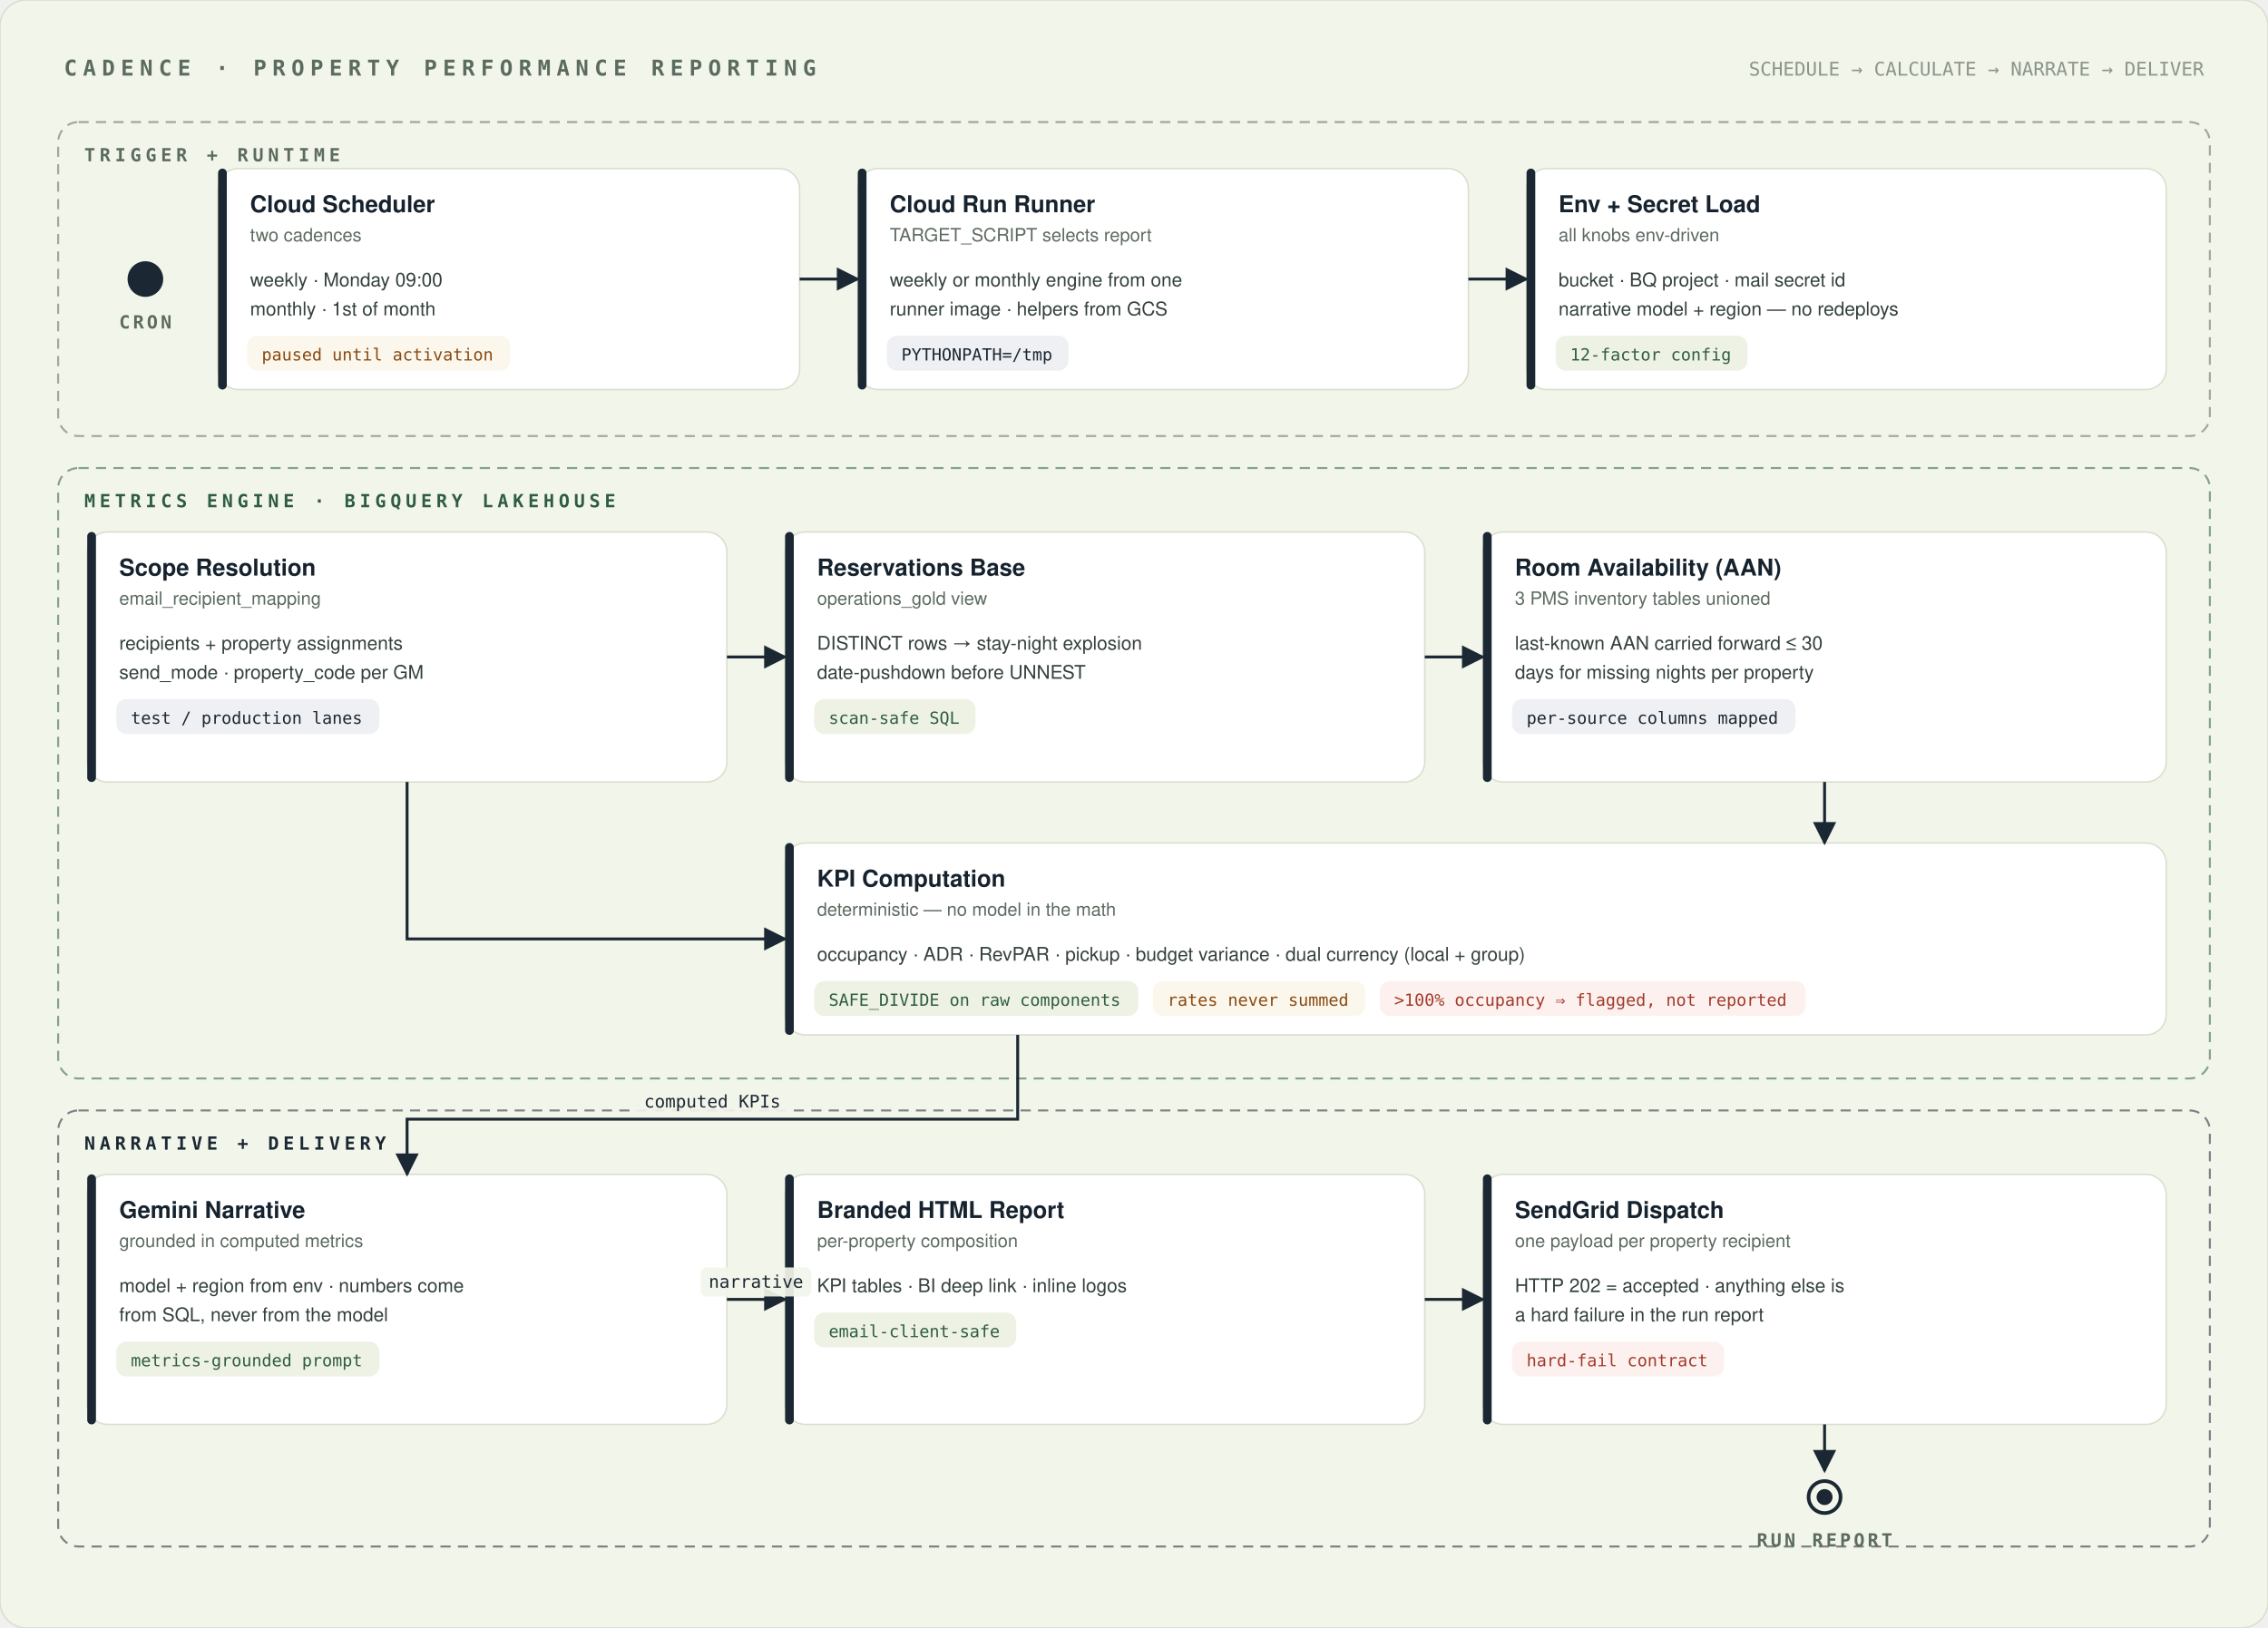
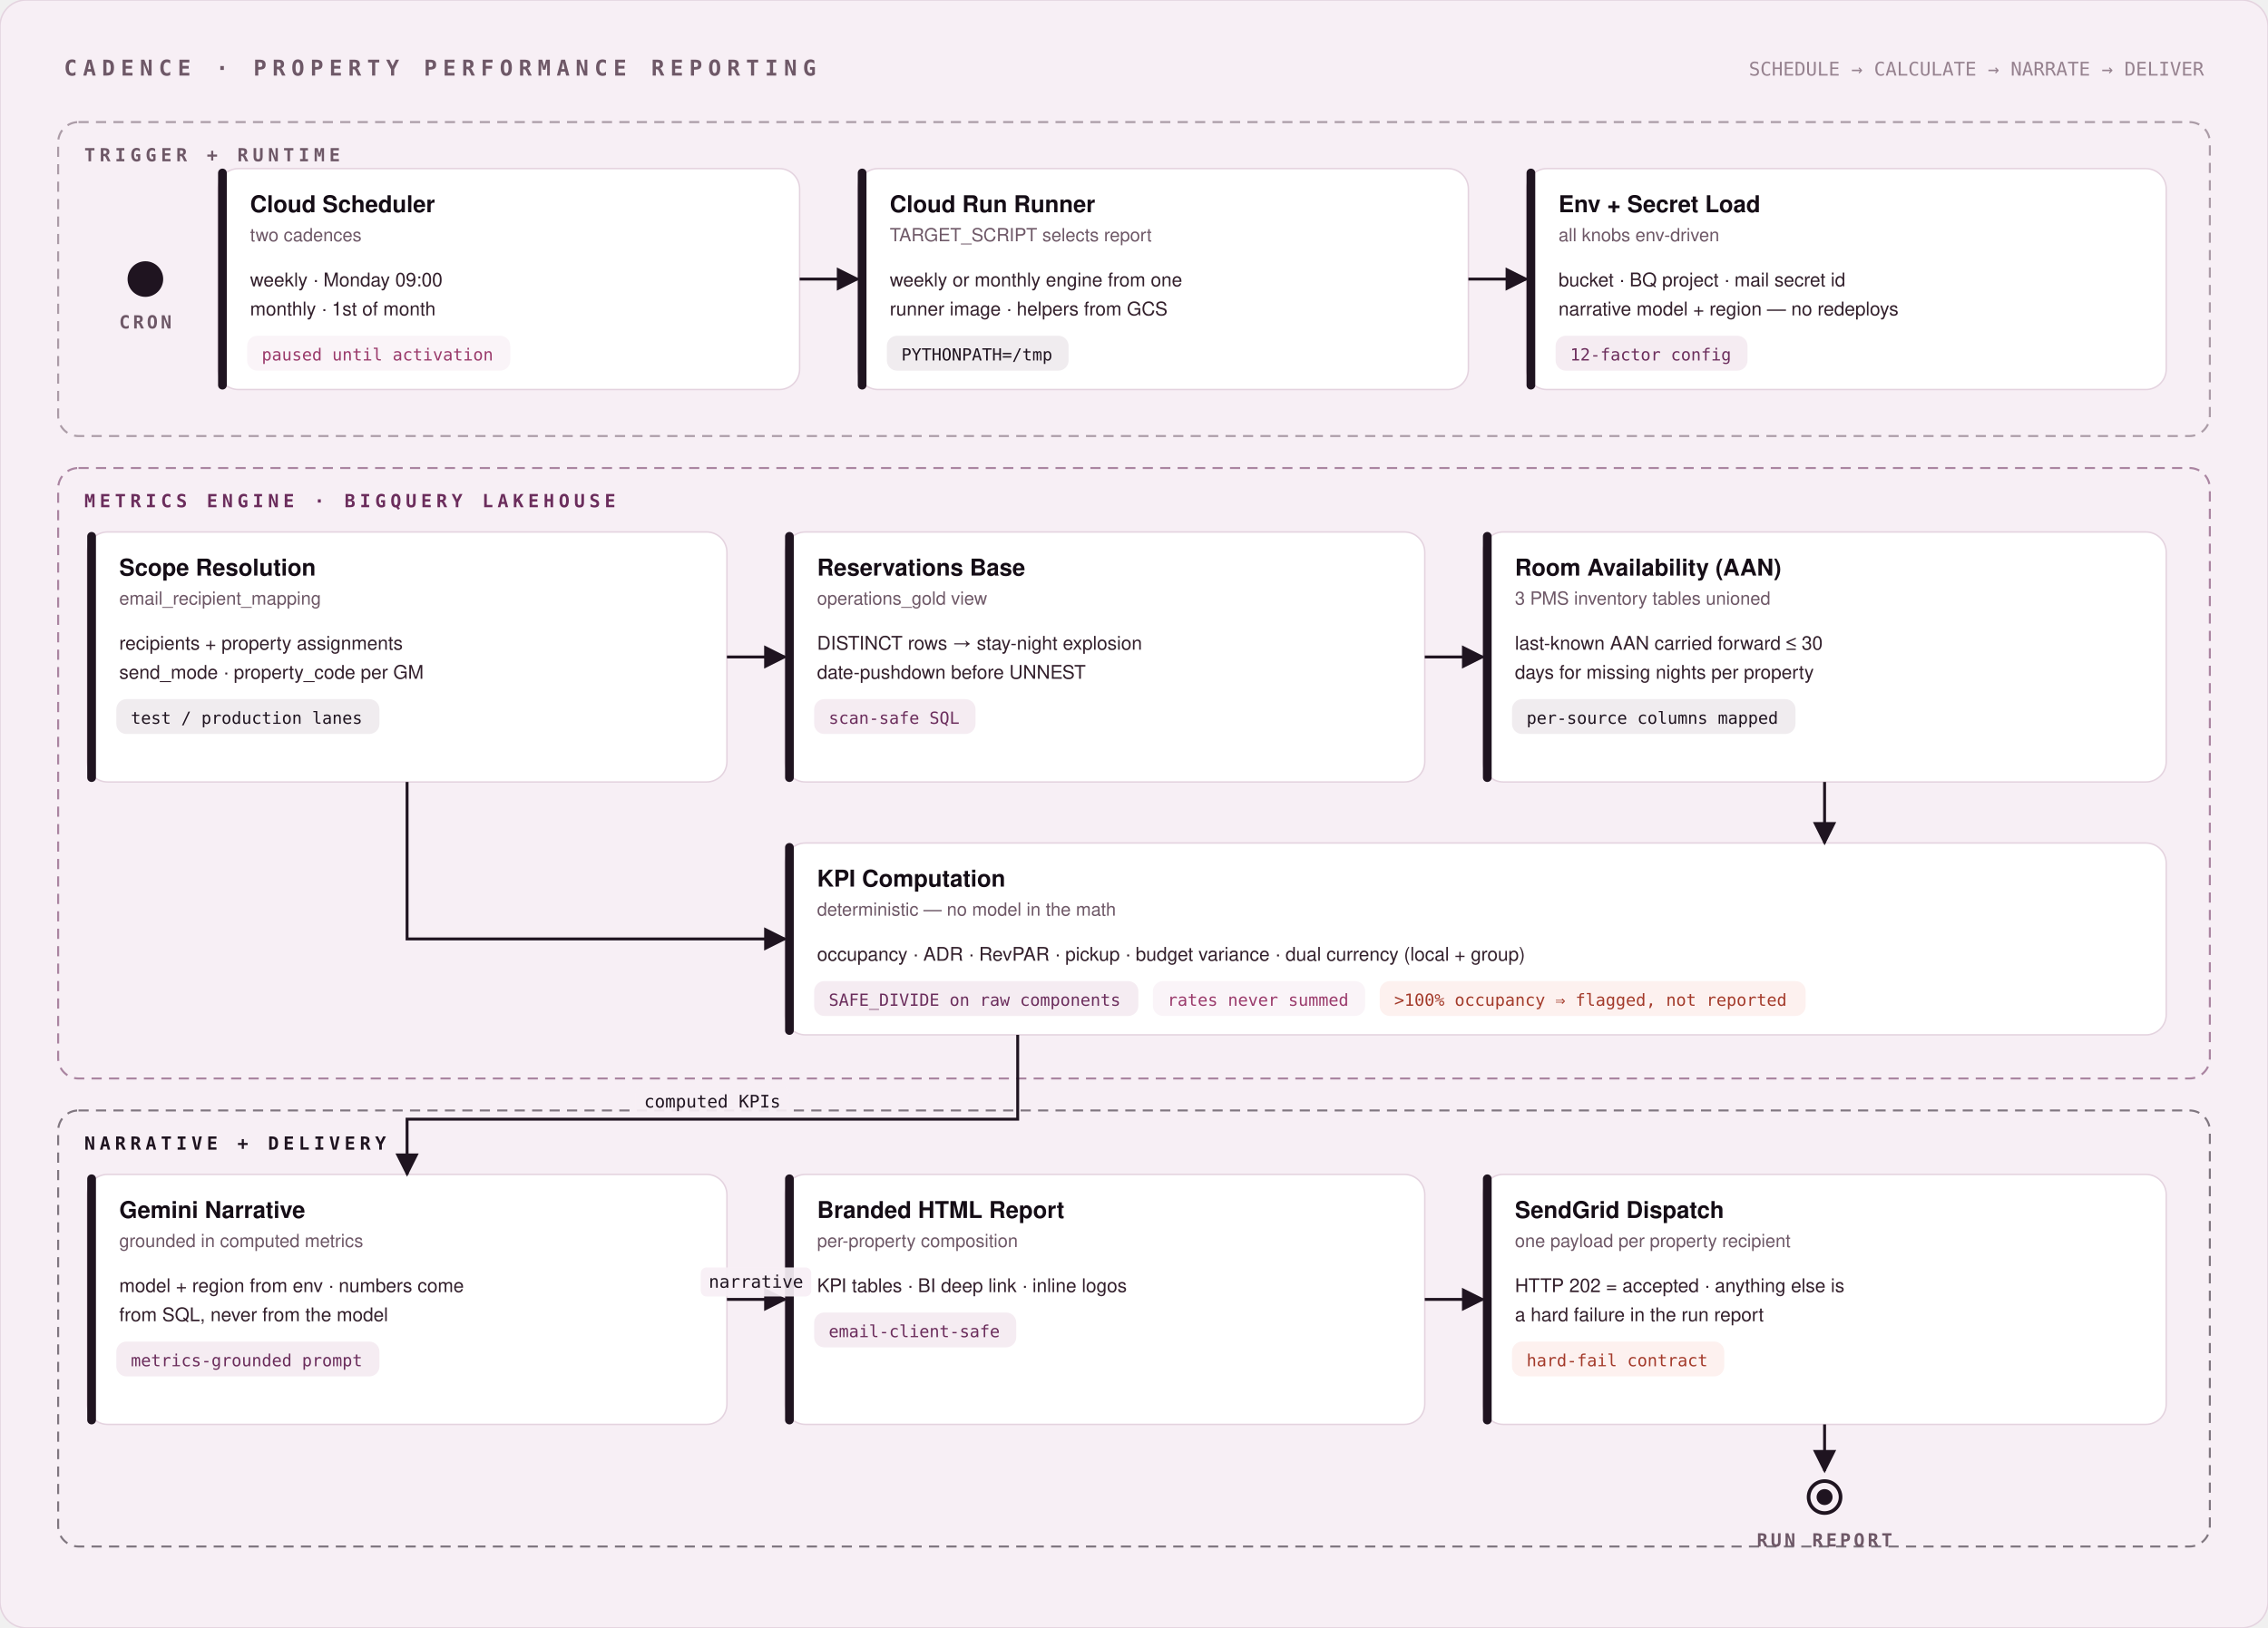
<svg xmlns="http://www.w3.org/2000/svg" viewBox="0 0 1560 1120" font-family="IBM Plex Sans, -apple-system, Segoe UI, Helvetica, Arial, sans-serif">
  <defs>
    <marker id="arr" viewBox="0 0 10 10" refX="9" refY="5" markerWidth="8" markerHeight="8" orient="auto-start-reverse">
-       <path d="M0,0 L10,5 L0,10 z" fill="#1b2733" />
+       <path d="M0,0 L10,5 L0,10 z" fill="#1f1420" />
    </marker>
    <marker id="arrg" viewBox="0 0 10 10" refX="9" refY="5" markerWidth="8" markerHeight="8" orient="auto-start-reverse">
-       <path d="M0,0 L10,5 L0,10 z" fill="#2e5d43" />
+       <path d="M0,0 L10,5 L0,10 z" fill="#6b2d5c" />
    </marker>
    <marker id="arra" viewBox="0 0 10 10" refX="9" refY="5" markerWidth="8" markerHeight="8" orient="auto-start-reverse">
-       <path d="M0,0 L10,5 L0,10 z" fill="#8a4a12" />
+       <path d="M0,0 L10,5 L0,10 z" fill="#9a3a6b" />
    </marker>
    <marker id="arrr" viewBox="0 0 10 10" refX="9" refY="5" markerWidth="8" markerHeight="8" orient="auto-start-reverse">
      <path d="M0,0 L10,5 L0,10 z" fill="#a33a2a" />
    </marker>
  </defs>
-   <rect x="0" y="0" width="1560" height="1120" rx="18" fill="#f2f5ea" stroke="#d8dfcd" />
-   <text x="44" y="52" font-size="15" letter-spacing="4" fill="#5c6b60" font-family="IBM Plex Mono, ui-monospace, Menlo, monospace" font-weight="600">CADENCE · PROPERTY PERFORMANCE REPORTING</text>
-   <text x="1516" y="52" text-anchor="end" font-size="13" fill="#8a958b" font-family="IBM Plex Mono, ui-monospace, Menlo, monospace">SCHEDULE → CALCULATE → NARRATE → DELIVER</text>
-   <rect x="40" y="84" width="1480" height="216" rx="14" fill="none" stroke="#5c6b60" stroke-width="1.4" opacity="0.55" stroke-dasharray="7 5" />
-   <text x="58" y="111" font-size="12.5" letter-spacing="3" fill="#5c6b60" font-family="IBM Plex Mono, ui-monospace, Menlo, monospace" font-weight="600">TRIGGER + RUNTIME</text>
-   <circle cx="100" cy="192" r="11" fill="#1b2733" stroke="#1b2733" stroke-width="2.5" />
-   <text x="100" y="226" text-anchor="middle" font-size="12.5" letter-spacing="2" fill="#5c6b60" font-family="IBM Plex Mono, ui-monospace, Menlo, monospace" font-weight="600">CRON</text>
-   <rect x="150" y="116" width="400" height="152" rx="14" fill="#ffffff" stroke="#d8dfcd" />
-   <rect x="150" y="116" width="6" height="152" rx="3" fill="#1b2733" />
-   <text x="172" y="146" font-size="16" font-weight="700" fill="#16232e">Cloud Scheduler</text>
-   <text x="172" y="166" font-size="12.5" fill="#5c6b60">two cadences</text>
-   <text x="172" y="197" font-size="13" fill="#33413a">weekly · Monday 09:00</text>
-   <text x="172" y="217" font-size="13" fill="#33413a">monthly · 1st of month</text>
-   <rect x="170" y="231" width="181" height="24" rx="7" fill="#fbf7ec" />
-   <text x="180" y="248" font-size="11.5" fill="#8a4a12" font-family="IBM Plex Mono, ui-monospace, Menlo, monospace">paused until activation</text>
-   <rect x="590" y="116" width="420" height="152" rx="14" fill="#ffffff" stroke="#d8dfcd" />
-   <rect x="590" y="116" width="6" height="152" rx="3" fill="#1b2733" />
-   <text x="612" y="146" font-size="16" font-weight="700" fill="#16232e">Cloud Run Runner</text>
-   <text x="612" y="166" font-size="12.5" fill="#5c6b60">TARGET_SCRIPT selects report</text>
-   <text x="612" y="197" font-size="13" fill="#33413a">weekly or monthly engine from one</text>
-   <text x="612" y="217" font-size="13" fill="#33413a">runner image · helpers from GCS</text>
-   <rect x="610" y="231" width="125" height="24" rx="7" fill="#eef0f3" />
-   <text x="620" y="248" font-size="11.5" fill="#1b2733" font-family="IBM Plex Mono, ui-monospace, Menlo, monospace">PYTHONPATH=/tmp</text>
-   <rect x="1050" y="116" width="440" height="152" rx="14" fill="#ffffff" stroke="#d8dfcd" />
-   <rect x="1050" y="116" width="6" height="152" rx="3" fill="#1b2733" />
-   <text x="1072" y="146" font-size="16" font-weight="700" fill="#16232e">Env + Secret Load</text>
-   <text x="1072" y="166" font-size="12.5" fill="#5c6b60">all knobs env-driven</text>
-   <text x="1072" y="197" font-size="13" fill="#33413a">bucket · BQ project · mail secret id</text>
-   <text x="1072" y="217" font-size="13" fill="#33413a">narrative model + region — no redeploys</text>
-   <rect x="1070" y="231" width="132" height="24" rx="7" fill="#eef2e4" />
-   <text x="1080" y="248" font-size="11.5" fill="#2e5d43" font-family="IBM Plex Mono, ui-monospace, Menlo, monospace">12-factor config</text>
-   <polyline points="550,192 590,192" fill="none" stroke="#1b2733" stroke-width="2" marker-end="url(#arr)" />
-   <polyline points="1010,192 1050,192" fill="none" stroke="#1b2733" stroke-width="2" marker-end="url(#arr)" />
-   <rect x="40" y="322" width="1480" height="420" rx="14" fill="none" stroke="#2e5d43" stroke-width="1.4" opacity="0.55" stroke-dasharray="7 5" />
-   <text x="58" y="349" font-size="12.5" letter-spacing="3" fill="#2e5d43" font-family="IBM Plex Mono, ui-monospace, Menlo, monospace" font-weight="600">METRICS ENGINE · BIGQUERY LAKEHOUSE</text>
-   <rect x="60" y="366" width="440" height="172" rx="14" fill="#ffffff" stroke="#d8dfcd" />
-   <rect x="60" y="366" width="6" height="172" rx="3" fill="#1b2733" />
-   <text x="82" y="396" font-size="16" font-weight="700" fill="#16232e">Scope Resolution</text>
-   <text x="82" y="416" font-size="12.5" fill="#5c6b60">email_recipient_mapping</text>
-   <text x="82" y="447" font-size="13" fill="#33413a">recipients + property assignments</text>
-   <text x="82" y="467" font-size="13" fill="#33413a">send_mode · property_code per GM</text>
-   <rect x="80" y="481" width="181" height="24" rx="7" fill="#eef0f3" />
-   <text x="90" y="498" font-size="11.5" fill="#1b2733" font-family="IBM Plex Mono, ui-monospace, Menlo, monospace">test / production lanes</text>
-   <rect x="540" y="366" width="440" height="172" rx="14" fill="#ffffff" stroke="#d8dfcd" />
-   <rect x="540" y="366" width="6" height="172" rx="3" fill="#1b2733" />
-   <text x="562" y="396" font-size="16" font-weight="700" fill="#16232e">Reservations Base</text>
-   <text x="562" y="416" font-size="12.5" fill="#5c6b60">operations_gold view</text>
-   <text x="562" y="447" font-size="13" fill="#33413a">DISTINCT rows → stay-night explosion</text>
-   <text x="562" y="467" font-size="13" fill="#33413a">date-pushdown before UNNEST</text>
-   <rect x="560" y="481" width="111" height="24" rx="7" fill="#eef2e4" />
-   <text x="570" y="498" font-size="11.5" fill="#2e5d43" font-family="IBM Plex Mono, ui-monospace, Menlo, monospace">scan-safe SQL</text>
-   <rect x="1020" y="366" width="470" height="172" rx="14" fill="#ffffff" stroke="#d8dfcd" />
-   <rect x="1020" y="366" width="6" height="172" rx="3" fill="#1b2733" />
-   <text x="1042" y="396" font-size="16" font-weight="700" fill="#16232e">Room Availability (AAN)</text>
-   <text x="1042" y="416" font-size="12.5" fill="#5c6b60">3 PMS inventory tables unioned</text>
-   <text x="1042" y="447" font-size="13" fill="#33413a">last-known AAN carried forward ≤ 30</text>
-   <text x="1042" y="467" font-size="13" fill="#33413a">days for missing nights per property</text>
-   <rect x="1040" y="481" width="195" height="24" rx="7" fill="#eef0f3" />
-   <text x="1050" y="498" font-size="11.5" fill="#1b2733" font-family="IBM Plex Mono, ui-monospace, Menlo, monospace">per-source columns mapped</text>
-   <polyline points="500,452 540,452" fill="none" stroke="#1b2733" stroke-width="2" marker-end="url(#arr)" />
-   <polyline points="980,452 1020,452" fill="none" stroke="#1b2733" stroke-width="2" marker-end="url(#arr)" />
-   <rect x="540" y="580" width="950" height="132" rx="14" fill="#ffffff" stroke="#d8dfcd" />
-   <rect x="540" y="580" width="6" height="132" rx="3" fill="#1b2733" />
-   <text x="562" y="610" font-size="16" font-weight="700" fill="#16232e">KPI Computation</text>
-   <text x="562" y="630" font-size="12.5" fill="#5c6b60">deterministic — no model in the math</text>
-   <text x="562" y="661" font-size="13" fill="#33413a">occupancy · ADR · RevPAR · pickup · budget variance · dual currency (local + group)</text>
-   <rect x="560" y="675" width="223" height="24" rx="7" fill="#eef2e4" />
-   <text x="570" y="692" font-size="11.5" fill="#2e5d43" font-family="IBM Plex Mono, ui-monospace, Menlo, monospace">SAFE_DIVIDE on raw components</text>
-   <rect x="793" y="675" width="146" height="24" rx="7" fill="#fbf7ec" />
-   <text x="803" y="692" font-size="11.5" fill="#8a4a12" font-family="IBM Plex Mono, ui-monospace, Menlo, monospace">rates never summed</text>
+   <rect x="0" y="0" width="1560" height="1120" rx="18" fill="#f7eff5" stroke="#e4d3df" />
+   <text x="44" y="52" font-size="15" letter-spacing="4" fill="#6e5867" font-family="IBM Plex Mono, ui-monospace, Menlo, monospace" font-weight="600">CADENCE · PROPERTY PERFORMANCE REPORTING</text>
+   <text x="1516" y="52" text-anchor="end" font-size="13" fill="#96828f" font-family="IBM Plex Mono, ui-monospace, Menlo, monospace">SCHEDULE → CALCULATE → NARRATE → DELIVER</text>
+   <rect x="40" y="84" width="1480" height="216" rx="14" fill="none" stroke="#6e5867" stroke-width="1.4" opacity="0.55" stroke-dasharray="7 5" />
+   <text x="58" y="111" font-size="12.5" letter-spacing="3" fill="#6e5867" font-family="IBM Plex Mono, ui-monospace, Menlo, monospace" font-weight="600">TRIGGER + RUNTIME</text>
+   <circle cx="100" cy="192" r="11" fill="#1f1420" stroke="#1f1420" stroke-width="2.5" />
+   <text x="100" y="226" text-anchor="middle" font-size="12.5" letter-spacing="2" fill="#6e5867" font-family="IBM Plex Mono, ui-monospace, Menlo, monospace" font-weight="600">CRON</text>
+   <rect x="150" y="116" width="400" height="152" rx="14" fill="#ffffff" stroke="#e4d3df" />
+   <rect x="150" y="116" width="6" height="152" rx="3" fill="#1f1420" />
+   <text x="172" y="146" font-size="16" font-weight="700" fill="#150d16">Cloud Scheduler</text>
+   <text x="172" y="166" font-size="12.5" fill="#6e5867">two cadences</text>
+   <text x="172" y="197" font-size="13" fill="#33202c">weekly · Monday 09:00</text>
+   <text x="172" y="217" font-size="13" fill="#33202c">monthly · 1st of month</text>
+   <rect x="170" y="231" width="181" height="24" rx="7" fill="#faf4f8" />
+   <text x="180" y="248" font-size="11.5" fill="#9a3a6b" font-family="IBM Plex Mono, ui-monospace, Menlo, monospace">paused until activation</text>
+   <rect x="590" y="116" width="420" height="152" rx="14" fill="#ffffff" stroke="#e4d3df" />
+   <rect x="590" y="116" width="6" height="152" rx="3" fill="#1f1420" />
+   <text x="612" y="146" font-size="16" font-weight="700" fill="#150d16">Cloud Run Runner</text>
+   <text x="612" y="166" font-size="12.5" fill="#6e5867">TARGET_SCRIPT selects report</text>
+   <text x="612" y="197" font-size="13" fill="#33202c">weekly or monthly engine from one</text>
+   <text x="612" y="217" font-size="13" fill="#33202c">runner image · helpers from GCS</text>
+   <rect x="610" y="231" width="125" height="24" rx="7" fill="#f0ecef" />
+   <text x="620" y="248" font-size="11.5" fill="#1f1420" font-family="IBM Plex Mono, ui-monospace, Menlo, monospace">PYTHONPATH=/tmp</text>
+   <rect x="1050" y="116" width="440" height="152" rx="14" fill="#ffffff" stroke="#e4d3df" />
+   <rect x="1050" y="116" width="6" height="152" rx="3" fill="#1f1420" />
+   <text x="1072" y="146" font-size="16" font-weight="700" fill="#150d16">Env + Secret Load</text>
+   <text x="1072" y="166" font-size="12.5" fill="#6e5867">all knobs env-driven</text>
+   <text x="1072" y="197" font-size="13" fill="#33202c">bucket · BQ project · mail secret id</text>
+   <text x="1072" y="217" font-size="13" fill="#33202c">narrative model + region — no redeploys</text>
+   <rect x="1070" y="231" width="132" height="24" rx="7" fill="#f5ecf2" />
+   <text x="1080" y="248" font-size="11.5" fill="#6b2d5c" font-family="IBM Plex Mono, ui-monospace, Menlo, monospace">12-factor config</text>
+   <polyline points="550,192 590,192" fill="none" stroke="#1f1420" stroke-width="2" marker-end="url(#arr)" />
+   <polyline points="1010,192 1050,192" fill="none" stroke="#1f1420" stroke-width="2" marker-end="url(#arr)" />
+   <rect x="40" y="322" width="1480" height="420" rx="14" fill="none" stroke="#6b2d5c" stroke-width="1.4" opacity="0.55" stroke-dasharray="7 5" />
+   <text x="58" y="349" font-size="12.5" letter-spacing="3" fill="#6b2d5c" font-family="IBM Plex Mono, ui-monospace, Menlo, monospace" font-weight="600">METRICS ENGINE · BIGQUERY LAKEHOUSE</text>
+   <rect x="60" y="366" width="440" height="172" rx="14" fill="#ffffff" stroke="#e4d3df" />
+   <rect x="60" y="366" width="6" height="172" rx="3" fill="#1f1420" />
+   <text x="82" y="396" font-size="16" font-weight="700" fill="#150d16">Scope Resolution</text>
+   <text x="82" y="416" font-size="12.5" fill="#6e5867">email_recipient_mapping</text>
+   <text x="82" y="447" font-size="13" fill="#33202c">recipients + property assignments</text>
+   <text x="82" y="467" font-size="13" fill="#33202c">send_mode · property_code per GM</text>
+   <rect x="80" y="481" width="181" height="24" rx="7" fill="#f0ecef" />
+   <text x="90" y="498" font-size="11.5" fill="#1f1420" font-family="IBM Plex Mono, ui-monospace, Menlo, monospace">test / production lanes</text>
+   <rect x="540" y="366" width="440" height="172" rx="14" fill="#ffffff" stroke="#e4d3df" />
+   <rect x="540" y="366" width="6" height="172" rx="3" fill="#1f1420" />
+   <text x="562" y="396" font-size="16" font-weight="700" fill="#150d16">Reservations Base</text>
+   <text x="562" y="416" font-size="12.5" fill="#6e5867">operations_gold view</text>
+   <text x="562" y="447" font-size="13" fill="#33202c">DISTINCT rows → stay-night explosion</text>
+   <text x="562" y="467" font-size="13" fill="#33202c">date-pushdown before UNNEST</text>
+   <rect x="560" y="481" width="111" height="24" rx="7" fill="#f5ecf2" />
+   <text x="570" y="498" font-size="11.5" fill="#6b2d5c" font-family="IBM Plex Mono, ui-monospace, Menlo, monospace">scan-safe SQL</text>
+   <rect x="1020" y="366" width="470" height="172" rx="14" fill="#ffffff" stroke="#e4d3df" />
+   <rect x="1020" y="366" width="6" height="172" rx="3" fill="#1f1420" />
+   <text x="1042" y="396" font-size="16" font-weight="700" fill="#150d16">Room Availability (AAN)</text>
+   <text x="1042" y="416" font-size="12.5" fill="#6e5867">3 PMS inventory tables unioned</text>
+   <text x="1042" y="447" font-size="13" fill="#33202c">last-known AAN carried forward ≤ 30</text>
+   <text x="1042" y="467" font-size="13" fill="#33202c">days for missing nights per property</text>
+   <rect x="1040" y="481" width="195" height="24" rx="7" fill="#f0ecef" />
+   <text x="1050" y="498" font-size="11.5" fill="#1f1420" font-family="IBM Plex Mono, ui-monospace, Menlo, monospace">per-source columns mapped</text>
+   <polyline points="500,452 540,452" fill="none" stroke="#1f1420" stroke-width="2" marker-end="url(#arr)" />
+   <polyline points="980,452 1020,452" fill="none" stroke="#1f1420" stroke-width="2" marker-end="url(#arr)" />
+   <rect x="540" y="580" width="950" height="132" rx="14" fill="#ffffff" stroke="#e4d3df" />
+   <rect x="540" y="580" width="6" height="132" rx="3" fill="#1f1420" />
+   <text x="562" y="610" font-size="16" font-weight="700" fill="#150d16">KPI Computation</text>
+   <text x="562" y="630" font-size="12.5" fill="#6e5867">deterministic — no model in the math</text>
+   <text x="562" y="661" font-size="13" fill="#33202c">occupancy · ADR · RevPAR · pickup · budget variance · dual currency (local + group)</text>
+   <rect x="560" y="675" width="223" height="24" rx="7" fill="#f5ecf2" />
+   <text x="570" y="692" font-size="11.5" fill="#6b2d5c" font-family="IBM Plex Mono, ui-monospace, Menlo, monospace">SAFE_DIVIDE on raw components</text>
+   <rect x="793" y="675" width="146" height="24" rx="7" fill="#faf4f8" />
+   <text x="803" y="692" font-size="11.5" fill="#9a3a6b" font-family="IBM Plex Mono, ui-monospace, Menlo, monospace">rates never summed</text>
  <rect x="949" y="675" width="293" height="24" rx="7" fill="#fdf1ef" />
  <text x="959" y="692" font-size="11.5" fill="#a33a2a" font-family="IBM Plex Mono, ui-monospace, Menlo, monospace">&gt;100% occupancy ⇒ flagged, not reported</text>
-   <polyline points="1255,538 1255,580" fill="none" stroke="#1b2733" stroke-width="2" marker-end="url(#arr)" />
-   <polyline points="280,538 280,646 540,646" fill="none" stroke="#1b2733" stroke-width="2" marker-end="url(#arr)" />
-   <rect x="40" y="764" width="1480" height="300" rx="14" fill="none" stroke="#1b2733" stroke-width="1.4" opacity="0.55" stroke-dasharray="7 5" />
-   <text x="58" y="791" font-size="12.5" letter-spacing="3" fill="#1b2733" font-family="IBM Plex Mono, ui-monospace, Menlo, monospace" font-weight="600">NARRATIVE + DELIVERY</text>
-   <rect x="60" y="808" width="440" height="172" rx="14" fill="#ffffff" stroke="#d8dfcd" />
-   <rect x="60" y="808" width="6" height="172" rx="3" fill="#1b2733" />
-   <text x="82" y="838" font-size="16" font-weight="700" fill="#16232e">Gemini Narrative</text>
-   <text x="82" y="858" font-size="12.5" fill="#5c6b60">grounded in computed metrics</text>
-   <text x="82" y="889" font-size="13" fill="#33413a">model + region from env · numbers come</text>
-   <text x="82" y="909" font-size="13" fill="#33413a">from SQL, never from the model</text>
-   <rect x="80" y="923" width="181" height="24" rx="7" fill="#eef2e4" />
-   <text x="90" y="940" font-size="11.5" fill="#2e5d43" font-family="IBM Plex Mono, ui-monospace, Menlo, monospace">metrics-grounded prompt</text>
-   <rect x="540" y="808" width="440" height="172" rx="14" fill="#ffffff" stroke="#d8dfcd" />
-   <rect x="540" y="808" width="6" height="172" rx="3" fill="#1b2733" />
-   <text x="562" y="838" font-size="16" font-weight="700" fill="#16232e">Branded HTML Report</text>
-   <text x="562" y="858" font-size="12.5" fill="#5c6b60">per-property composition</text>
-   <text x="562" y="889" font-size="13" fill="#33413a">KPI tables · BI deep link · inline logos</text>
-   <rect x="560" y="903" width="139" height="24" rx="7" fill="#eef2e4" />
-   <text x="570" y="920" font-size="11.5" fill="#2e5d43" font-family="IBM Plex Mono, ui-monospace, Menlo, monospace">email-client-safe</text>
-   <rect x="1020" y="808" width="470" height="172" rx="14" fill="#ffffff" stroke="#d8dfcd" />
-   <rect x="1020" y="808" width="6" height="172" rx="3" fill="#1b2733" />
-   <text x="1042" y="838" font-size="16" font-weight="700" fill="#16232e">SendGrid Dispatch</text>
-   <text x="1042" y="858" font-size="12.5" fill="#5c6b60">one payload per property recipient</text>
-   <text x="1042" y="889" font-size="13" fill="#33413a">HTTP 202 = accepted · anything else is</text>
-   <text x="1042" y="909" font-size="13" fill="#33413a">a hard failure in the run report</text>
+   <polyline points="1255,538 1255,580" fill="none" stroke="#1f1420" stroke-width="2" marker-end="url(#arr)" />
+   <polyline points="280,538 280,646 540,646" fill="none" stroke="#1f1420" stroke-width="2" marker-end="url(#arr)" />
+   <rect x="40" y="764" width="1480" height="300" rx="14" fill="none" stroke="#1f1420" stroke-width="1.4" opacity="0.55" stroke-dasharray="7 5" />
+   <text x="58" y="791" font-size="12.5" letter-spacing="3" fill="#1f1420" font-family="IBM Plex Mono, ui-monospace, Menlo, monospace" font-weight="600">NARRATIVE + DELIVERY</text>
+   <rect x="60" y="808" width="440" height="172" rx="14" fill="#ffffff" stroke="#e4d3df" />
+   <rect x="60" y="808" width="6" height="172" rx="3" fill="#1f1420" />
+   <text x="82" y="838" font-size="16" font-weight="700" fill="#150d16">Gemini Narrative</text>
+   <text x="82" y="858" font-size="12.5" fill="#6e5867">grounded in computed metrics</text>
+   <text x="82" y="889" font-size="13" fill="#33202c">model + region from env · numbers come</text>
+   <text x="82" y="909" font-size="13" fill="#33202c">from SQL, never from the model</text>
+   <rect x="80" y="923" width="181" height="24" rx="7" fill="#f5ecf2" />
+   <text x="90" y="940" font-size="11.5" fill="#6b2d5c" font-family="IBM Plex Mono, ui-monospace, Menlo, monospace">metrics-grounded prompt</text>
+   <rect x="540" y="808" width="440" height="172" rx="14" fill="#ffffff" stroke="#e4d3df" />
+   <rect x="540" y="808" width="6" height="172" rx="3" fill="#1f1420" />
+   <text x="562" y="838" font-size="16" font-weight="700" fill="#150d16">Branded HTML Report</text>
+   <text x="562" y="858" font-size="12.5" fill="#6e5867">per-property composition</text>
+   <text x="562" y="889" font-size="13" fill="#33202c">KPI tables · BI deep link · inline logos</text>
+   <rect x="560" y="903" width="139" height="24" rx="7" fill="#f5ecf2" />
+   <text x="570" y="920" font-size="11.5" fill="#6b2d5c" font-family="IBM Plex Mono, ui-monospace, Menlo, monospace">email-client-safe</text>
+   <rect x="1020" y="808" width="470" height="172" rx="14" fill="#ffffff" stroke="#e4d3df" />
+   <rect x="1020" y="808" width="6" height="172" rx="3" fill="#1f1420" />
+   <text x="1042" y="838" font-size="16" font-weight="700" fill="#150d16">SendGrid Dispatch</text>
+   <text x="1042" y="858" font-size="12.5" fill="#6e5867">one payload per property recipient</text>
+   <text x="1042" y="889" font-size="13" fill="#33202c">HTTP 202 = accepted · anything else is</text>
+   <text x="1042" y="909" font-size="13" fill="#33202c">a hard failure in the run report</text>
  <rect x="1040" y="923" width="146" height="24" rx="7" fill="#fdf1ef" />
  <text x="1050" y="940" font-size="11.5" fill="#a33a2a" font-family="IBM Plex Mono, ui-monospace, Menlo, monospace">hard-fail contract</text>
-   <polyline points="700,712 700,770 280,770 280,808" fill="none" stroke="#1b2733" stroke-width="2" marker-end="url(#arr)" />
-   <rect x="437.0" y="748.0" width="106" height="20" rx="4" fill="#f2f5ea" opacity="0.92" />
-   <text x="490.0" y="762.0" text-anchor="middle" font-size="12" fill="#1b2733" font-family="IBM Plex Mono, ui-monospace, Menlo, monospace">computed KPIs</text>
-   <polyline points="500,894 540,894" fill="none" stroke="#1b2733" stroke-width="2" marker-end="url(#arr)" />
-   <rect x="482.0" y="872.0" width="76" height="20" rx="4" fill="#f2f5ea" opacity="0.92" />
-   <text x="520.0" y="886.0" text-anchor="middle" font-size="12" fill="#1b2733" font-family="IBM Plex Mono, ui-monospace, Menlo, monospace">narrative</text>
-   <polyline points="980,894 1020,894" fill="none" stroke="#1b2733" stroke-width="2" marker-end="url(#arr)" />
-   <circle cx="1255" cy="1030" r="11" fill="none" stroke="#1b2733" stroke-width="2.5" />
-   <circle cx="1255" cy="1030" r="5.5" fill="#1b2733" />
-   <text x="1255" y="1064" text-anchor="middle" font-size="12.5" letter-spacing="2" fill="#5c6b60" font-family="IBM Plex Mono, ui-monospace, Menlo, monospace" font-weight="600">RUN REPORT</text>
-   <polyline points="1255,980 1255,1012" fill="none" stroke="#1b2733" stroke-width="2" marker-end="url(#arr)" />
+   <polyline points="700,712 700,770 280,770 280,808" fill="none" stroke="#1f1420" stroke-width="2" marker-end="url(#arr)" />
+   <rect x="437.0" y="748.0" width="106" height="20" rx="4" fill="#f7eff5" opacity="0.92" />
+   <text x="490.0" y="762.0" text-anchor="middle" font-size="12" fill="#1f1420" font-family="IBM Plex Mono, ui-monospace, Menlo, monospace">computed KPIs</text>
+   <polyline points="500,894 540,894" fill="none" stroke="#1f1420" stroke-width="2" marker-end="url(#arr)" />
+   <rect x="482.0" y="872.0" width="76" height="20" rx="4" fill="#f7eff5" opacity="0.92" />
+   <text x="520.0" y="886.0" text-anchor="middle" font-size="12" fill="#1f1420" font-family="IBM Plex Mono, ui-monospace, Menlo, monospace">narrative</text>
+   <polyline points="980,894 1020,894" fill="none" stroke="#1f1420" stroke-width="2" marker-end="url(#arr)" />
+   <circle cx="1255" cy="1030" r="11" fill="none" stroke="#1f1420" stroke-width="2.5" />
+   <circle cx="1255" cy="1030" r="5.5" fill="#1f1420" />
+   <text x="1255" y="1064" text-anchor="middle" font-size="12.5" letter-spacing="2" fill="#6e5867" font-family="IBM Plex Mono, ui-monospace, Menlo, monospace" font-weight="600">RUN REPORT</text>
+   <polyline points="1255,980 1255,1012" fill="none" stroke="#1f1420" stroke-width="2" marker-end="url(#arr)" />
</svg>
